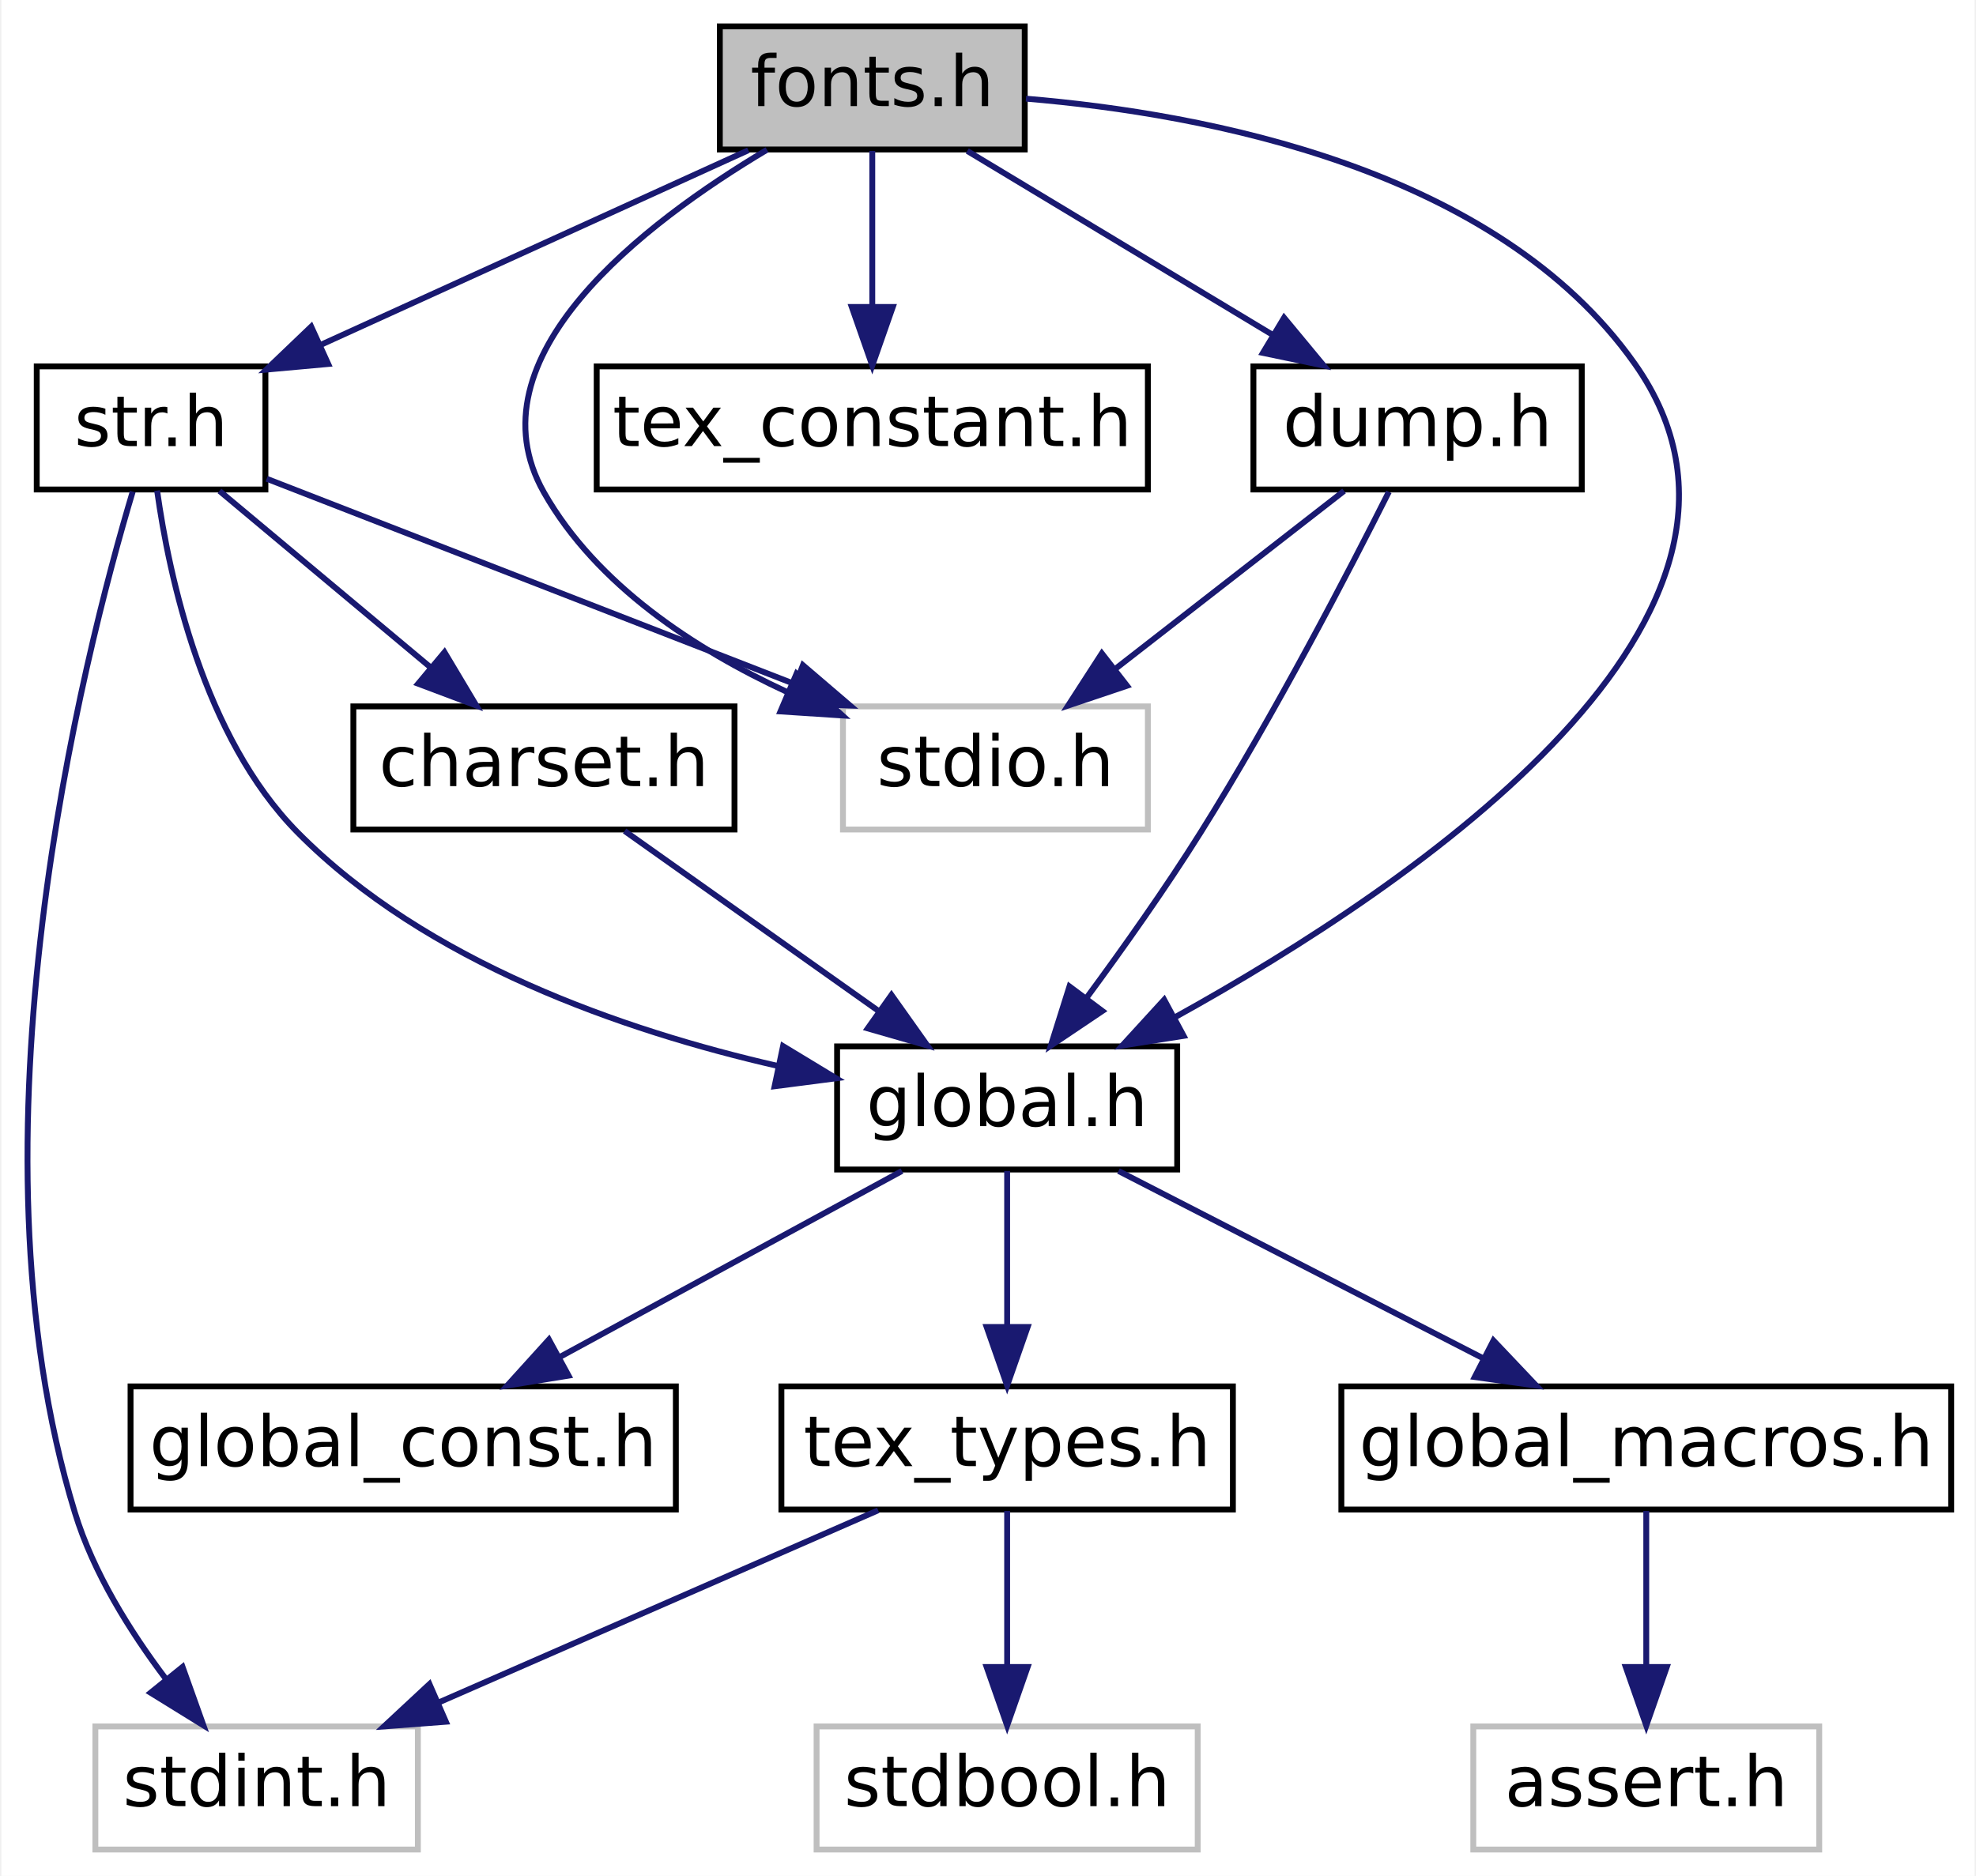
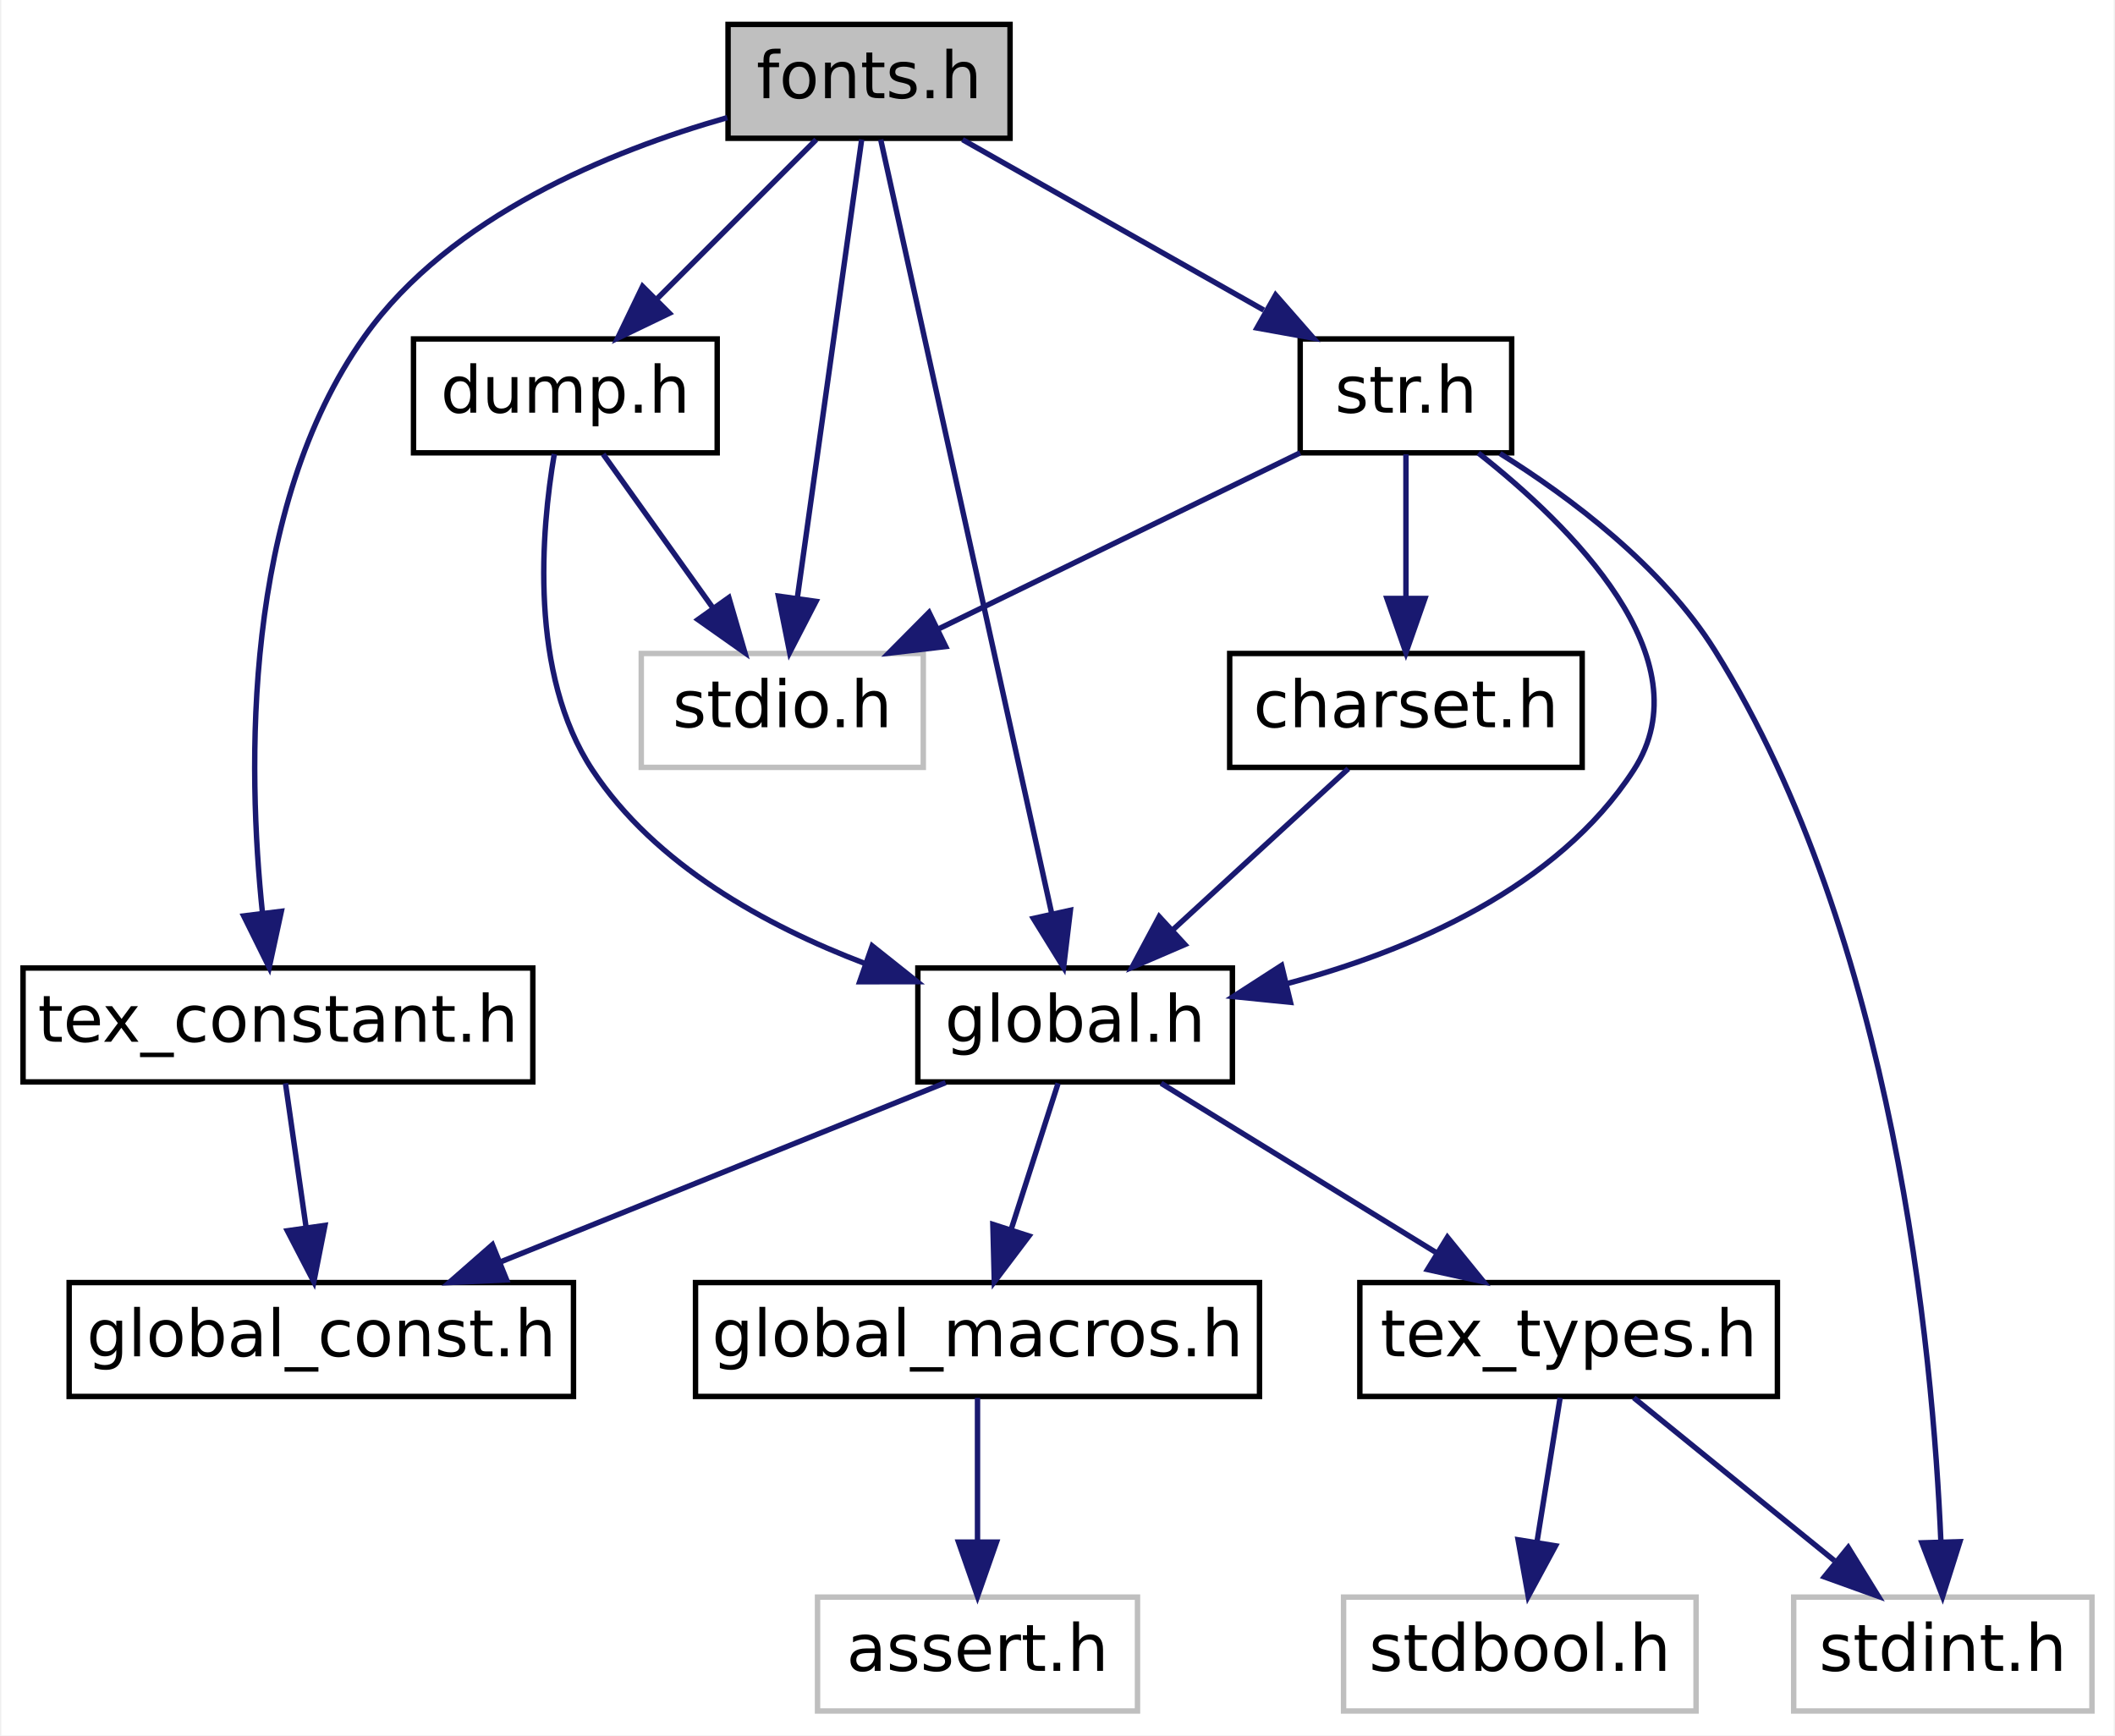
- <svg xmlns="http://www.w3.org/2000/svg" xmlns:xlink="http://www.w3.org/1999/xlink" width="337pt" height="320pt" viewBox="0.00 0.00 336.53 320.00">
+ <svg xmlns="http://www.w3.org/2000/svg" xmlns:xlink="http://www.w3.org/1999/xlink" width="390pt" height="320pt" viewBox="0.00 0.00 389.50 320.00">
  <g id="graph0" class="graph" transform="scale(1 1) rotate(0) translate(4 316)">
-     <polygon fill="white" stroke="transparent" points="-4,4 -4,-316 332.53,-316 332.53,4 -4,4" />
+     <polygon fill="white" stroke="transparent" points="-4,4 -4,-316 385.5,-316 385.5,4 -4,4" />
    <g id="node1" class="node">
      <g id="a_node1">
        <a xlink:title=" ">
-           <polygon fill="#bfbfbf" stroke="black" points="118.53,-290.5 118.53,-311.5 170.53,-311.5 170.53,-290.5 118.53,-290.5" />
-           <text text-anchor="middle" x="144.53" y="-297.9" font-family="DejaVuSans" font-size="12.00">fonts.h</text>
+           <polygon fill="#bfbfbf" stroke="black" points="130,-290.5 130,-311.5 182,-311.5 182,-290.5 130,-290.5" />
+           <text text-anchor="middle" x="156" y="-297.9" font-family="DejaVuSans" font-size="12.00">fonts.h</text>
        </a>
      </g>
    </g>
    <g id="node2" class="node">
      <g id="a_node2">
        <a xlink:title=" ">
-           <polygon fill="white" stroke="#bfbfbf" points="139.53,-174.5 139.53,-195.5 191.53,-195.5 191.53,-174.5 139.53,-174.5" />
-           <text text-anchor="middle" x="165.53" y="-181.9" font-family="DejaVuSans" font-size="12.00">stdio.h</text>
+           <polygon fill="white" stroke="#bfbfbf" points="114,-174.5 114,-195.5 166,-195.5 166,-174.5 114,-174.5" />
+           <text text-anchor="middle" x="140" y="-181.9" font-family="DejaVuSans" font-size="12.00">stdio.h</text>
        </a>
      </g>
    </g>
    <g id="edge1" class="edge">
-       <path fill="none" stroke="midnightblue" d="M126.57,-290.45C105.64,-277.98 75.48,-255.01 88.53,-232 97.51,-216.19 114.31,-205.23 129.94,-197.99" />
-       <polygon fill="midnightblue" stroke="midnightblue" points="131.61,-201.08 139.44,-193.95 128.87,-194.64 131.61,-201.08" />
+       <path fill="none" stroke="midnightblue" d="M154.64,-290.28C152.01,-271.6 146.23,-230.37 142.77,-205.72" />
+       <polygon fill="midnightblue" stroke="midnightblue" points="146.22,-205.11 141.36,-195.69 139.28,-206.08 146.22,-205.11" />
    </g>
    <g id="node3" class="node">
      <g id="a_node3">
        <a xlink:href="global_8h.html" target="_top" xlink:title=" ">
-           <polygon fill="white" stroke="black" points="138.53,-116.5 138.53,-137.5 196.53,-137.5 196.53,-116.5 138.53,-116.5" />
-           <text text-anchor="middle" x="167.53" y="-123.9" font-family="DejaVuSans" font-size="12.00">global.h</text>
+           <polygon fill="white" stroke="black" points="165,-116.5 165,-137.5 223,-137.5 223,-116.5 165,-116.5" />
+           <text text-anchor="middle" x="194" y="-123.9" font-family="DejaVuSans" font-size="12.00">global.h</text>
        </a>
      </g>
    </g>
    <g id="edge2" class="edge">
-       <path fill="none" stroke="midnightblue" d="M170.74,-299.17C201.42,-296.61 251.04,-287.23 274.53,-254 304.81,-211.17 237.32,-165.27 196.23,-142.52" />
-       <polygon fill="midnightblue" stroke="midnightblue" points="197.63,-139.3 187.16,-137.64 194.31,-145.46 197.63,-139.3" />
+       <path fill="none" stroke="midnightblue" d="M158.15,-290.26C164.21,-262.82 181.52,-184.51 189.66,-147.64" />
+       <polygon fill="midnightblue" stroke="midnightblue" points="193.13,-148.15 191.87,-137.63 186.3,-146.64 193.13,-148.15" />
    </g>
    <g id="node10" class="node">
      <g id="a_node10">
        <a xlink:href="tex__constant_8h.html" target="_top" xlink:title=" ">
-           <polygon fill="white" stroke="black" points="97.53,-232.5 97.53,-253.5 191.53,-253.5 191.53,-232.5 97.53,-232.5" />
-           <text text-anchor="middle" x="144.53" y="-239.9" font-family="DejaVuSans" font-size="12.00">tex_constant.h</text>
+           <polygon fill="white" stroke="black" points="0,-116.5 0,-137.5 94,-137.5 94,-116.5 0,-116.5" />
+           <text text-anchor="middle" x="47" y="-123.9" font-family="DejaVuSans" font-size="12.00">tex_constant.h</text>
        </a>
      </g>
    </g>
    <g id="edge9" class="edge">
-       <path fill="none" stroke="midnightblue" d="M144.53,-290.25C144.53,-282.94 144.53,-272.69 144.53,-263.7" />
-       <polygon fill="midnightblue" stroke="midnightblue" points="148.03,-263.64 144.53,-253.64 141.03,-263.64 148.03,-263.64" />
+       <path fill="none" stroke="midnightblue" d="M129.86,-294.31C108.3,-288.18 78.78,-276.15 63,-254 40.39,-222.25 41.37,-174.28 44.15,-147.62" />
+       <polygon fill="midnightblue" stroke="midnightblue" points="47.63,-147.96 45.39,-137.61 40.69,-147.11 47.63,-147.96" />
    </g>
    <g id="node11" class="node">
      <g id="a_node11">
        <a xlink:href="str_8h.html" target="_top" xlink:title=" ">
-           <polygon fill="white" stroke="black" points="2.03,-232.5 2.03,-253.5 41.03,-253.5 41.03,-232.5 2.03,-232.5" />
-           <text text-anchor="middle" x="21.53" y="-239.9" font-family="DejaVuSans" font-size="12.00">str.h</text>
+           <polygon fill="white" stroke="black" points="235.5,-232.5 235.5,-253.5 274.5,-253.5 274.5,-232.5 235.5,-232.5" />
+           <text text-anchor="middle" x="255" y="-239.9" font-family="DejaVuSans" font-size="12.00">str.h</text>
        </a>
      </g>
    </g>
-     <g id="edge10" class="edge">
-       <path fill="none" stroke="midnightblue" d="M123.39,-290.37C103.29,-281.22 72.88,-267.38 50.52,-257.2" />
-       <polygon fill="midnightblue" stroke="midnightblue" points="51.74,-253.91 41.18,-252.95 48.84,-260.28 51.74,-253.91" />
+     <g id="edge11" class="edge">
+       <path fill="none" stroke="midnightblue" d="M173.24,-290.25C188.58,-281.57 211.22,-268.76 228.79,-258.82" />
+       <polygon fill="midnightblue" stroke="midnightblue" points="230.97,-261.61 237.95,-253.64 227.53,-255.52 230.97,-261.61" />
    </g>
    <g id="node13" class="node">
      <g id="a_node13">
        <a xlink:href="dump_8h.html" target="_top" xlink:title=" ">
-           <polygon fill="white" stroke="black" points="209.53,-232.5 209.53,-253.5 265.53,-253.5 265.53,-232.5 209.53,-232.5" />
-           <text text-anchor="middle" x="237.53" y="-239.9" font-family="DejaVuSans" font-size="12.00">dump.h</text>
+           <polygon fill="white" stroke="black" points="72,-232.5 72,-253.5 128,-253.5 128,-232.5 72,-232.5" />
+           <text text-anchor="middle" x="100" y="-239.9" font-family="DejaVuSans" font-size="12.00">dump.h</text>
        </a>
      </g>
    </g>
-     <g id="edge16" class="edge">
-       <path fill="none" stroke="midnightblue" d="M160.73,-290.25C175.14,-281.57 196.41,-268.76 212.91,-258.82" />
-       <polygon fill="midnightblue" stroke="midnightblue" points="214.76,-261.8 221.52,-253.64 211.15,-255.8 214.76,-261.8" />
+     <g id="edge17" class="edge">
+       <path fill="none" stroke="midnightblue" d="M146.25,-290.25C138.14,-282.14 126.41,-270.41 116.79,-260.79" />
+       <polygon fill="midnightblue" stroke="midnightblue" points="119.19,-258.24 109.64,-253.64 114.24,-263.19 119.19,-258.24" />
    </g>
    <g id="node4" class="node">
      <g id="a_node4">
        <a xlink:href="global__macros_8h.html" target="_top" xlink:title=" ">
-           <polygon fill="white" stroke="black" points="224.53,-58.5 224.53,-79.5 328.53,-79.5 328.53,-58.5 224.53,-58.5" />
-           <text text-anchor="middle" x="276.53" y="-65.9" font-family="DejaVuSans" font-size="12.00">global_macros.h</text>
+           <polygon fill="white" stroke="black" points="124,-58.5 124,-79.5 228,-79.5 228,-58.5 124,-58.5" />
+           <text text-anchor="middle" x="176" y="-65.9" font-family="DejaVuSans" font-size="12.00">global_macros.h</text>
        </a>
      </g>
    </g>
    <g id="edge3" class="edge">
-       <path fill="none" stroke="midnightblue" d="M186.52,-116.25C203.71,-107.41 229.26,-94.29 248.75,-84.28" />
-       <polygon fill="midnightblue" stroke="midnightblue" points="250.47,-87.33 257.76,-79.64 247.27,-81.1 250.47,-87.33" />
+       <path fill="none" stroke="midnightblue" d="M190.86,-116.25C188.49,-108.86 185.15,-98.47 182.24,-89.41" />
+       <polygon fill="midnightblue" stroke="midnightblue" points="185.49,-88.09 179.1,-79.64 178.83,-90.23 185.49,-88.09" />
    </g>
    <g id="node6" class="node">
      <g id="a_node6">
        <a xlink:href="global__const_8h.html" target="_top" xlink:title=" ">
-           <polygon fill="white" stroke="black" points="18.03,-58.5 18.03,-79.5 111.03,-79.5 111.03,-58.5 18.03,-58.5" />
-           <text text-anchor="middle" x="64.53" y="-65.9" font-family="DejaVuSans" font-size="12.00">global_const.h</text>
+           <polygon fill="white" stroke="black" points="8.5,-58.5 8.5,-79.5 101.5,-79.5 101.5,-58.5 8.5,-58.5" />
+           <text text-anchor="middle" x="55" y="-65.9" font-family="DejaVuSans" font-size="12.00">global_const.h</text>
        </a>
      </g>
    </g>
    <g id="edge5" class="edge">
-       <path fill="none" stroke="midnightblue" d="M149.59,-116.25C133.49,-107.49 109.65,-94.53 91.29,-84.55" />
-       <polygon fill="midnightblue" stroke="midnightblue" points="92.73,-81.34 82.27,-79.64 89.38,-87.49 92.73,-81.34" />
+       <path fill="none" stroke="midnightblue" d="M170.11,-116.37C147.49,-107.26 113.35,-93.51 88.11,-83.34" />
+       <polygon fill="midnightblue" stroke="midnightblue" points="89.17,-79.99 78.58,-79.5 86.55,-86.48 89.17,-79.99" />
    </g>
    <g id="node7" class="node">
      <g id="a_node7">
        <a xlink:href="tex__types_8h.html" target="_top" xlink:title=" ">
-           <polygon fill="white" stroke="black" points="129.03,-58.5 129.03,-79.5 206.03,-79.5 206.03,-58.5 129.03,-58.5" />
-           <text text-anchor="middle" x="167.53" y="-65.9" font-family="DejaVuSans" font-size="12.00">tex_types.h</text>
+           <polygon fill="white" stroke="black" points="246.5,-58.5 246.5,-79.5 323.5,-79.5 323.5,-58.5 246.5,-58.5" />
+           <text text-anchor="middle" x="285" y="-65.9" font-family="DejaVuSans" font-size="12.00">tex_types.h</text>
        </a>
      </g>
    </g>
    <g id="edge6" class="edge">
-       <path fill="none" stroke="midnightblue" d="M167.53,-116.25C167.53,-108.94 167.53,-98.69 167.53,-89.7" />
-       <polygon fill="midnightblue" stroke="midnightblue" points="171.03,-89.64 167.53,-79.64 164.03,-89.64 171.03,-89.64" />
+       <path fill="none" stroke="midnightblue" d="M209.85,-116.25C223.81,-107.65 244.37,-95 260.46,-85.1" />
+       <polygon fill="midnightblue" stroke="midnightblue" points="262.65,-87.86 269.33,-79.64 258.98,-81.9 262.65,-87.86" />
    </g>
    <g id="node5" class="node">
      <g id="a_node5">
        <a xlink:title=" ">
-           <polygon fill="white" stroke="#bfbfbf" points="247.03,-0.5 247.03,-21.5 306.03,-21.5 306.03,-0.5 247.03,-0.5" />
-           <text text-anchor="middle" x="276.53" y="-7.9" font-family="DejaVuSans" font-size="12.00">assert.h</text>
+           <polygon fill="white" stroke="#bfbfbf" points="146.5,-0.5 146.5,-21.5 205.5,-21.5 205.5,-0.5 146.5,-0.5" />
+           <text text-anchor="middle" x="176" y="-7.9" font-family="DejaVuSans" font-size="12.00">assert.h</text>
        </a>
      </g>
    </g>
    <g id="edge4" class="edge">
-       <path fill="none" stroke="midnightblue" d="M276.53,-58.25C276.53,-50.94 276.53,-40.69 276.53,-31.7" />
-       <polygon fill="midnightblue" stroke="midnightblue" points="280.03,-31.64 276.53,-21.64 273.03,-31.64 280.03,-31.64" />
+       <path fill="none" stroke="midnightblue" d="M176,-58.25C176,-50.94 176,-40.69 176,-31.7" />
+       <polygon fill="midnightblue" stroke="midnightblue" points="179.5,-31.64 176,-21.64 172.5,-31.64 179.5,-31.64" />
    </g>
    <g id="node8" class="node">
      <g id="a_node8">
        <a xlink:title=" ">
-           <polygon fill="white" stroke="#bfbfbf" points="135.03,-0.5 135.03,-21.5 200.03,-21.5 200.03,-0.5 135.03,-0.5" />
-           <text text-anchor="middle" x="167.53" y="-7.9" font-family="DejaVuSans" font-size="12.00">stdbool.h</text>
+           <polygon fill="white" stroke="#bfbfbf" points="243.5,-0.5 243.5,-21.5 308.5,-21.5 308.5,-0.5 243.5,-0.5" />
+           <text text-anchor="middle" x="276" y="-7.9" font-family="DejaVuSans" font-size="12.00">stdbool.h</text>
        </a>
      </g>
    </g>
    <g id="edge7" class="edge">
-       <path fill="none" stroke="midnightblue" d="M167.53,-58.25C167.53,-50.94 167.53,-40.69 167.53,-31.7" />
-       <polygon fill="midnightblue" stroke="midnightblue" points="171.03,-31.64 167.53,-21.64 164.03,-31.64 171.03,-31.64" />
+       <path fill="none" stroke="midnightblue" d="M283.43,-58.25C282.26,-50.94 280.61,-40.69 279.17,-31.7" />
+       <polygon fill="midnightblue" stroke="midnightblue" points="282.59,-30.96 277.55,-21.64 275.68,-32.07 282.59,-30.96" />
    </g>
    <g id="node9" class="node">
      <g id="a_node9">
        <a xlink:title=" ">
-           <polygon fill="white" stroke="#bfbfbf" points="12.03,-0.5 12.03,-21.5 67.03,-21.5 67.03,-0.5 12.03,-0.5" />
-           <text text-anchor="middle" x="39.53" y="-7.9" font-family="DejaVuSans" font-size="12.00">stdint.h</text>
+           <polygon fill="white" stroke="#bfbfbf" points="326.5,-0.5 326.5,-21.5 381.5,-21.5 381.5,-0.5 326.5,-0.5" />
+           <text text-anchor="middle" x="354" y="-7.9" font-family="DejaVuSans" font-size="12.00">stdint.h</text>
        </a>
      </g>
    </g>
    <g id="edge8" class="edge">
-       <path fill="none" stroke="midnightblue" d="M145.53,-58.37C124.89,-49.34 93.82,-35.75 70.64,-25.61" />
-       <polygon fill="midnightblue" stroke="midnightblue" points="71.81,-22.3 61.25,-21.5 69.01,-28.72 71.81,-22.3" />
+       <path fill="none" stroke="midnightblue" d="M297.02,-58.25C307.21,-49.97 322.04,-37.94 334.01,-28.22" />
+       <polygon fill="midnightblue" stroke="midnightblue" points="336.56,-30.66 342.12,-21.64 332.15,-25.23 336.56,-30.66" />
    </g>
-     <g id="edge11" class="edge">
-       <path fill="none" stroke="midnightblue" d="M41.25,-234.33C64.41,-225.33 103.2,-210.24 131.3,-199.31" />
-       <polygon fill="midnightblue" stroke="midnightblue" points="132.7,-202.53 140.75,-195.64 130.16,-196 132.7,-202.53" />
+     <g id="edge10" class="edge">
+       <path fill="none" stroke="midnightblue" d="M48.39,-116.25C49.44,-108.94 50.9,-98.69 52.19,-89.7" />
+       <polygon fill="midnightblue" stroke="midnightblue" points="55.67,-90.04 53.62,-79.64 48.74,-89.05 55.67,-90.04" />
+     </g>
+     <g id="edge12" class="edge">
+       <path fill="none" stroke="midnightblue" d="M235.49,-232.5C217.15,-223.57 189.48,-210.1 168.64,-199.95" />
+       <polygon fill="midnightblue" stroke="midnightblue" points="170.13,-196.78 159.6,-195.55 167.06,-203.07 170.13,-196.78" />
+     </g>
+     <g id="edge14" class="edge">
+       <path fill="none" stroke="midnightblue" d="M268.35,-232.46C285.17,-219.22 310.36,-194.61 297,-174 282.89,-152.24 255.82,-140.69 232.98,-134.6" />
+       <polygon fill="midnightblue" stroke="midnightblue" points="233.71,-131.18 223.17,-132.24 232.07,-137.98 233.71,-131.18" />
    </g>
    <g id="edge13" class="edge">
-       <path fill="none" stroke="midnightblue" d="M22.56,-232.32C24.59,-217.78 30.44,-190.28 46.53,-174 68.44,-151.85 102.09,-140.2 128.35,-134.18" />
-       <polygon fill="midnightblue" stroke="midnightblue" points="129.31,-137.55 138.37,-132.06 127.87,-130.7 129.31,-137.55" />
-     </g>
-     <g id="edge12" class="edge">
-       <path fill="none" stroke="midnightblue" d="M18.4,-232.14C10.02,-204.14 -11.02,-122.01 8.53,-58 11.67,-47.72 17.97,-37.66 24.07,-29.58" />
-       <polygon fill="midnightblue" stroke="midnightblue" points="26.9,-31.65 30.46,-21.68 21.45,-27.25 26.9,-31.65" />
+       <path fill="none" stroke="midnightblue" d="M272.35,-232.38C285.25,-224.32 302.24,-211.64 312,-196 345.04,-143.08 352.16,-67.1 353.65,-31.63" />
+       <polygon fill="midnightblue" stroke="midnightblue" points="357.15,-31.72 353.96,-21.62 350.15,-31.51 357.15,-31.72" />
    </g>
    <g id="node12" class="node">
      <g id="a_node12">
        <a xlink:href="charset_8h.html" target="_top" xlink:title=" ">
-           <polygon fill="white" stroke="black" points="56.03,-174.5 56.03,-195.5 121.03,-195.5 121.03,-174.5 56.03,-174.5" />
-           <text text-anchor="middle" x="88.53" y="-181.9" font-family="DejaVuSans" font-size="12.00">charset.h</text>
+           <polygon fill="white" stroke="black" points="222.5,-174.5 222.5,-195.5 287.5,-195.5 287.5,-174.5 222.5,-174.5" />
+           <text text-anchor="middle" x="255" y="-181.9" font-family="DejaVuSans" font-size="12.00">charset.h</text>
        </a>
      </g>
    </g>
-     <g id="edge14" class="edge">
-       <path fill="none" stroke="midnightblue" d="M33.2,-232.25C43.1,-223.97 57.5,-211.94 69.12,-202.22" />
-       <polygon fill="midnightblue" stroke="midnightblue" points="71.57,-204.74 77,-195.64 67.08,-199.37 71.57,-204.74" />
+     <g id="edge15" class="edge">
+       <path fill="none" stroke="midnightblue" d="M255,-232.25C255,-224.94 255,-214.69 255,-205.7" />
+       <polygon fill="midnightblue" stroke="midnightblue" points="258.5,-205.64 255,-195.64 251.5,-205.64 258.5,-205.64" />
    </g>
-     <g id="edge15" class="edge">
-       <path fill="none" stroke="midnightblue" d="M102.29,-174.25C114.19,-165.81 131.6,-153.47 145.44,-143.66" />
-       <polygon fill="midnightblue" stroke="midnightblue" points="147.8,-146.28 153.93,-137.64 143.75,-140.57 147.8,-146.28" />
-     </g>
-     <g id="edge17" class="edge">
-       <path fill="none" stroke="midnightblue" d="M224.99,-232.25C214.25,-223.89 198.59,-211.71 186.03,-201.94" />
-       <polygon fill="midnightblue" stroke="midnightblue" points="187.97,-199.02 177.93,-195.64 183.68,-204.54 187.97,-199.02" />
+     <g id="edge16" class="edge">
+       <path fill="none" stroke="midnightblue" d="M244.37,-174.25C235.45,-166.05 222.51,-154.17 211.98,-144.51" />
+       <polygon fill="midnightblue" stroke="midnightblue" points="214.24,-141.83 204.5,-137.64 209.5,-146.98 214.24,-141.83" />
    </g>
    <g id="edge18" class="edge">
-       <path fill="none" stroke="midnightblue" d="M232.63,-232.1C225.88,-218.66 213.1,-194.04 200.53,-174 194.55,-164.46 187.31,-154.25 181.14,-145.87" />
-       <polygon fill="midnightblue" stroke="midnightblue" points="183.77,-143.54 174.98,-137.63 178.16,-147.73 183.77,-143.54" />
+       <path fill="none" stroke="midnightblue" d="M106.97,-232.25C112.53,-224.46 120.48,-213.33 127.18,-203.94" />
+       <polygon fill="midnightblue" stroke="midnightblue" points="130.15,-205.81 133.11,-195.64 124.45,-201.75 130.15,-205.81" />
+     </g>
+     <g id="edge19" class="edge">
+       <path fill="none" stroke="midnightblue" d="M97.96,-232.28C95.56,-218.18 93.26,-191.78 105,-174 116.54,-156.53 136.9,-145.32 155.24,-138.34" />
+       <polygon fill="midnightblue" stroke="midnightblue" points="156.58,-141.58 164.87,-134.98 154.27,-134.97 156.58,-141.58" />
    </g>
  </g>
</svg>
